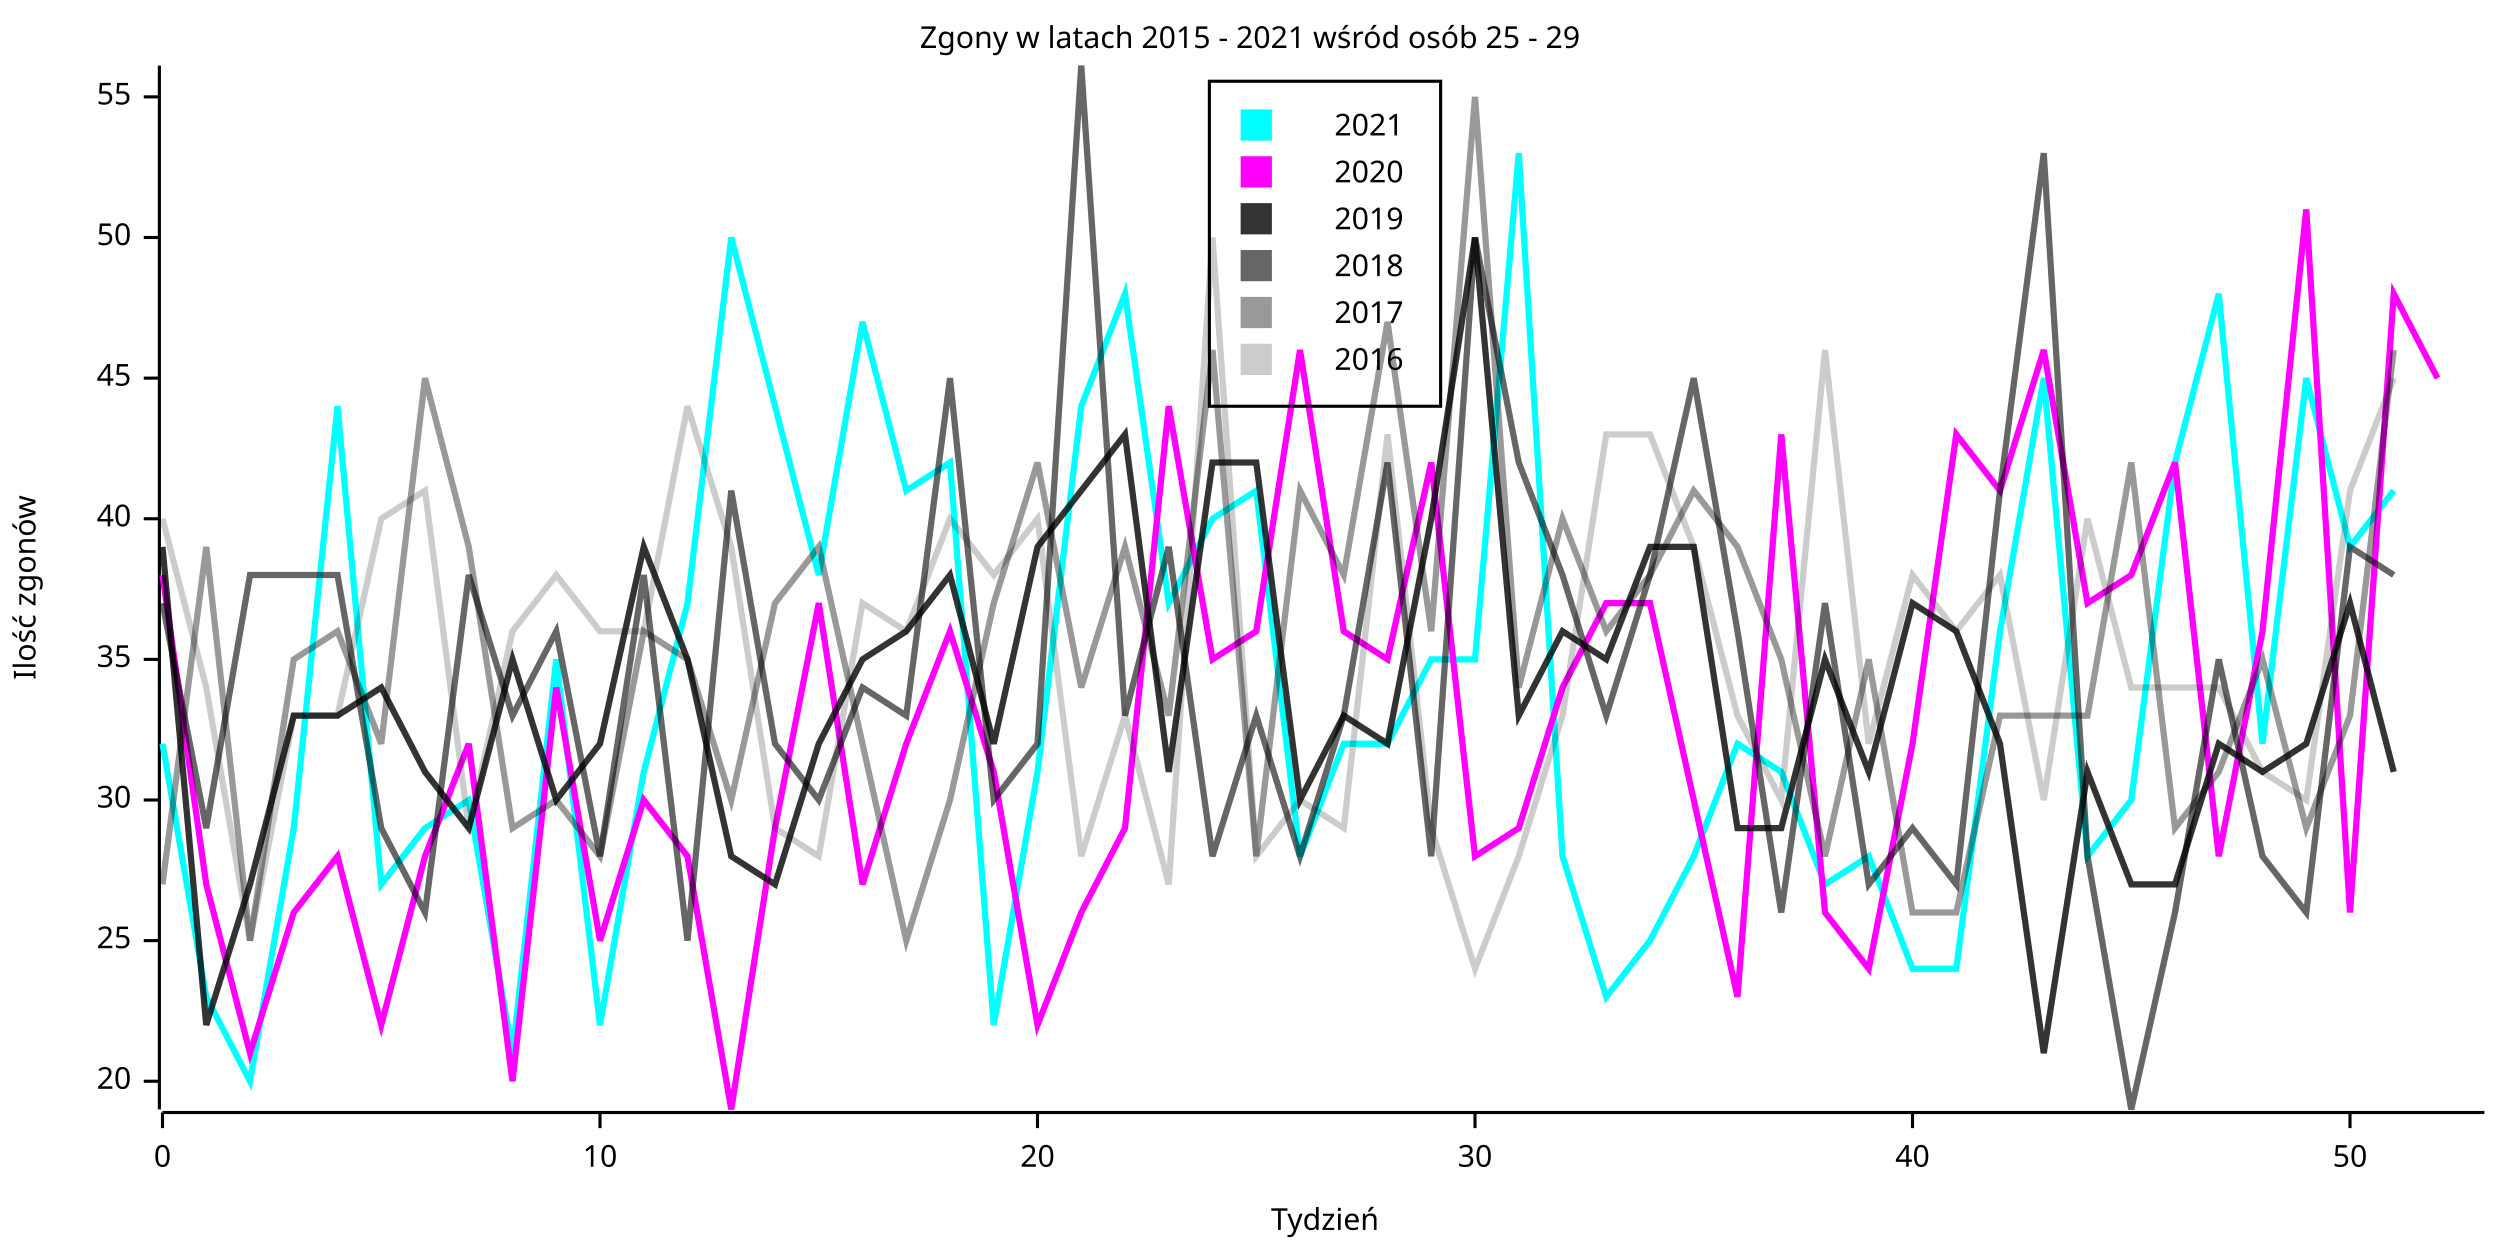
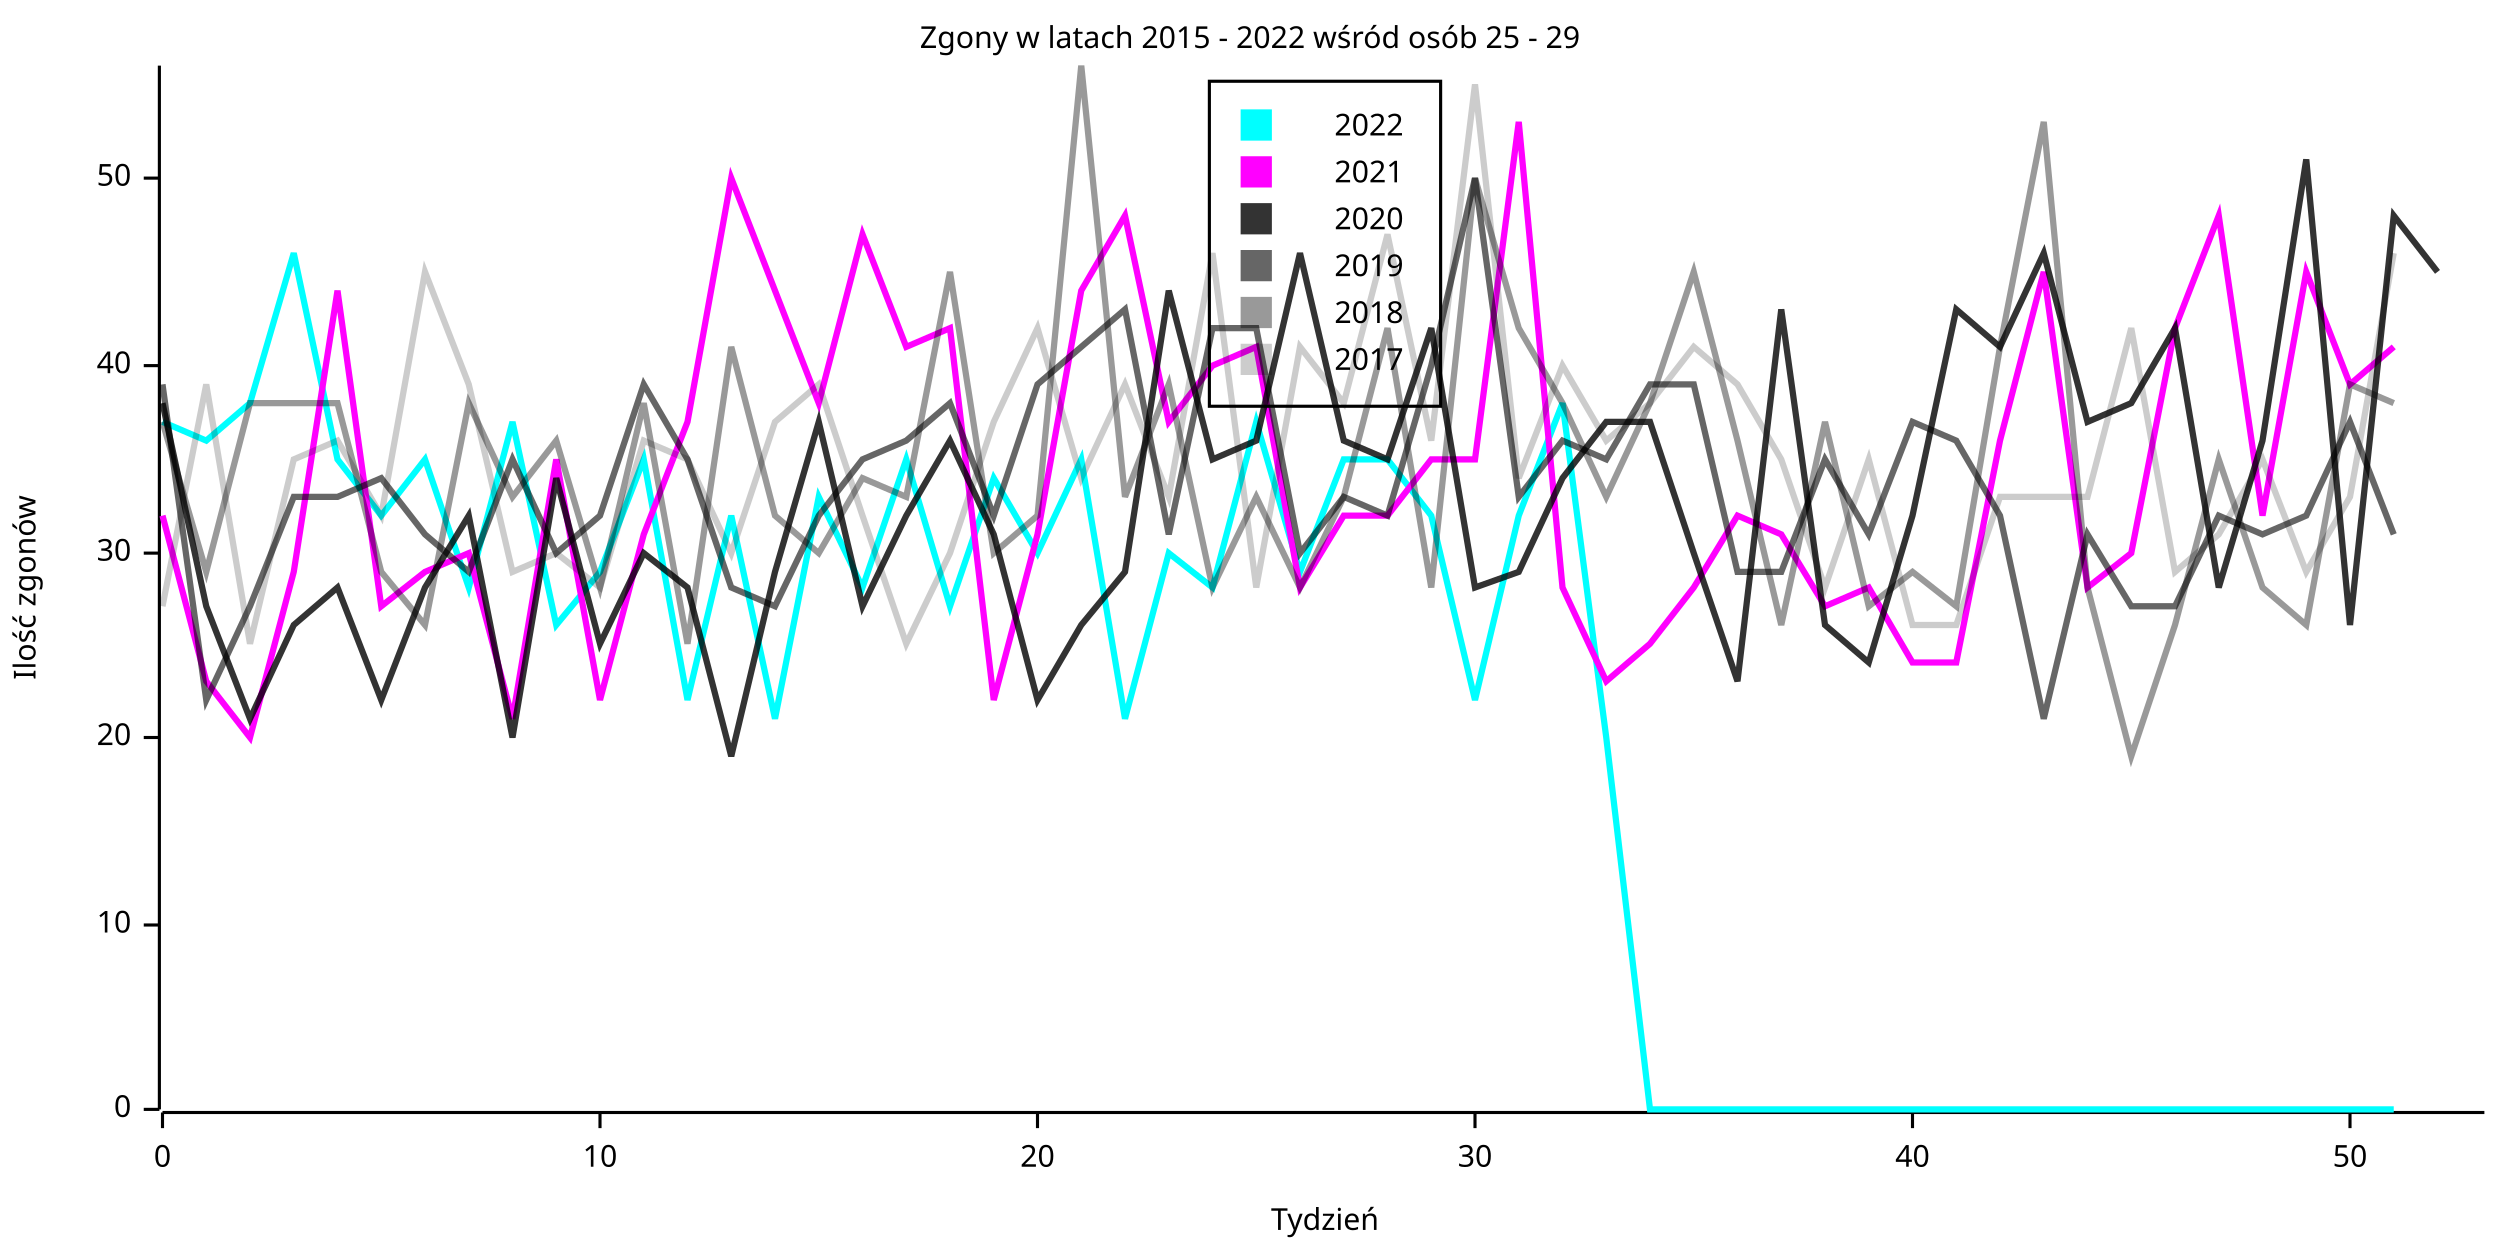
<svg xmlns="http://www.w3.org/2000/svg" width="800" height="400" viewBox="0 0 800 400">
  <rect x="0" y="0" width="800" height="400" opacity="1" fill="#FFFFFF" stroke="none" />
  <text x="400" y="8" dy="0.76em" text-anchor="middle" font-family="sans-serif" font-size="9.677" opacity="1" fill="#000000">
- Zgony w latach 2015 - 2021 wśród osób 25 - 29
+ Zgony w latach 2015 - 2022 wśród osób 25 - 29
</text>
  <text x="4" y="188" dy="0.76em" text-anchor="middle" font-family="sans-serif" font-size="9.677" opacity="1" fill="#000000" transform="rotate(270, 4, 188)">
Ilość zgonów
</text>
  <text x="424" y="396" dy="-0.5ex" text-anchor="middle" font-family="sans-serif" font-size="9.677" opacity="1" fill="#000000">
Tydzień
</text>
  <polyline fill="none" opacity="1" stroke="#000000" stroke-width="1" points="51,21 51,355 " />
-   <text x="42" y="346" dy="0.5ex" text-anchor="end" font-family="sans-serif" font-size="9.677" opacity="1" fill="#000000">
+   <text x="42" y="355" dy="0.5ex" text-anchor="end" font-family="sans-serif" font-size="9.677" opacity="1" fill="#000000">
+ 0
+ </text>
+   <polyline fill="none" opacity="1" stroke="#000000" stroke-width="1" points="46,355 51,355 " />
+   <text x="42" y="296" dy="0.5ex" text-anchor="end" font-family="sans-serif" font-size="9.677" opacity="1" fill="#000000">
+ 10
+ </text>
+   <polyline fill="none" opacity="1" stroke="#000000" stroke-width="1" points="46,296 51,296 " />
+   <text x="42" y="236" dy="0.5ex" text-anchor="end" font-family="sans-serif" font-size="9.677" opacity="1" fill="#000000">
20
</text>
-   <polyline fill="none" opacity="1" stroke="#000000" stroke-width="1" points="46,346 51,346 " />
-   <text x="42" y="301" dy="0.5ex" text-anchor="end" font-family="sans-serif" font-size="9.677" opacity="1" fill="#000000">
- 25
- </text>
-   <polyline fill="none" opacity="1" stroke="#000000" stroke-width="1" points="46,301 51,301 " />
-   <text x="42" y="256" dy="0.5ex" text-anchor="end" font-family="sans-serif" font-size="9.677" opacity="1" fill="#000000">
+   <polyline fill="none" opacity="1" stroke="#000000" stroke-width="1" points="46,236 51,236 " />
+   <text x="42" y="177" dy="0.5ex" text-anchor="end" font-family="sans-serif" font-size="9.677" opacity="1" fill="#000000">
30
</text>
-   <polyline fill="none" opacity="1" stroke="#000000" stroke-width="1" points="46,256 51,256 " />
-   <text x="42" y="211" dy="0.5ex" text-anchor="end" font-family="sans-serif" font-size="9.677" opacity="1" fill="#000000">
- 35
- </text>
-   <polyline fill="none" opacity="1" stroke="#000000" stroke-width="1" points="46,211 51,211 " />
-   <text x="42" y="166" dy="0.5ex" text-anchor="end" font-family="sans-serif" font-size="9.677" opacity="1" fill="#000000">
+   <polyline fill="none" opacity="1" stroke="#000000" stroke-width="1" points="46,177 51,177 " />
+   <text x="42" y="117" dy="0.5ex" text-anchor="end" font-family="sans-serif" font-size="9.677" opacity="1" fill="#000000">
40
</text>
-   <polyline fill="none" opacity="1" stroke="#000000" stroke-width="1" points="46,166 51,166 " />
-   <text x="42" y="121" dy="0.5ex" text-anchor="end" font-family="sans-serif" font-size="9.677" opacity="1" fill="#000000">
- 45
- </text>
-   <polyline fill="none" opacity="1" stroke="#000000" stroke-width="1" points="46,121 51,121 " />
-   <text x="42" y="76" dy="0.5ex" text-anchor="end" font-family="sans-serif" font-size="9.677" opacity="1" fill="#000000">
+   <polyline fill="none" opacity="1" stroke="#000000" stroke-width="1" points="46,117 51,117 " />
+   <text x="42" y="57" dy="0.5ex" text-anchor="end" font-family="sans-serif" font-size="9.677" opacity="1" fill="#000000">
50
</text>
-   <polyline fill="none" opacity="1" stroke="#000000" stroke-width="1" points="46,76 51,76 " />
-   <text x="42" y="31" dy="0.5ex" text-anchor="end" font-family="sans-serif" font-size="9.677" opacity="1" fill="#000000">
- 55
- </text>
-   <polyline fill="none" opacity="1" stroke="#000000" stroke-width="1" points="46,31 51,31 " />
+   <polyline fill="none" opacity="1" stroke="#000000" stroke-width="1" points="46,57 51,57 " />
  <polyline fill="none" opacity="1" stroke="#000000" stroke-width="1" points="52,356 795,356 " />
  <text x="52" y="366" dy="0.76em" text-anchor="middle" font-family="sans-serif" font-size="9.677" opacity="1" fill="#000000">
0
</text>
  <polyline fill="none" opacity="1" stroke="#000000" stroke-width="1" points="52,356 52,361 " />
  <text x="192" y="366" dy="0.76em" text-anchor="middle" font-family="sans-serif" font-size="9.677" opacity="1" fill="#000000">
10
</text>
  <polyline fill="none" opacity="1" stroke="#000000" stroke-width="1" points="192,356 192,361 " />
  <text x="332" y="366" dy="0.76em" text-anchor="middle" font-family="sans-serif" font-size="9.677" opacity="1" fill="#000000">
20
</text>
  <polyline fill="none" opacity="1" stroke="#000000" stroke-width="1" points="332,356 332,361 " />
  <text x="472" y="366" dy="0.76em" text-anchor="middle" font-family="sans-serif" font-size="9.677" opacity="1" fill="#000000">
30
</text>
  <polyline fill="none" opacity="1" stroke="#000000" stroke-width="1" points="472,356 472,361 " />
  <text x="612" y="366" dy="0.76em" text-anchor="middle" font-family="sans-serif" font-size="9.677" opacity="1" fill="#000000">
40
</text>
  <polyline fill="none" opacity="1" stroke="#000000" stroke-width="1" points="612,356 612,361 " />
  <text x="752" y="366" dy="0.76em" text-anchor="middle" font-family="sans-serif" font-size="9.677" opacity="1" fill="#000000">
50
</text>
  <polyline fill="none" opacity="1" stroke="#000000" stroke-width="1" points="752,356 752,361 " />
-   <polyline fill="none" opacity="1" stroke="#00FFFF" stroke-width="2" points="52,238 66,319 80,346 94,265 108,130 122,283 136,265 150,256 164,337 178,211 192,328 206,247 220,193 234,76 248,130 262,184 276,103 290,157 304,148 318,328 332,247 346,130 360,94 374,193 388,166 402,157 416,274 430,238 444,238 458,211 472,211 486,49 500,274 514,319 528,301 542,274 556,238 570,247 584,283 598,274 612,310 626,310 640,202 654,121 668,274 682,256 696,148 710,94 724,238 738,121 752,175 766,157 " />
-   <polyline fill="none" opacity="1" stroke="#FF00FF" stroke-width="2" points="52,184 66,283 80,337 94,292 108,274 122,328 136,274 150,238 164,346 178,220 192,301 206,256 220,274 234,355 248,265 262,193 276,283 290,238 304,202 318,247 332,328 346,292 360,265 374,130 388,211 402,202 416,112 430,202 444,211 458,148 472,274 486,265 500,220 514,193 528,193 542,256 556,319 570,139 584,292 598,310 612,238 626,139 640,157 654,112 668,193 682,184 696,148 710,274 724,202 738,67 752,292 766,94 780,121 " />
-   <polyline fill="none" opacity="0.8" stroke="#000000" stroke-width="2" points="52,175 66,328 80,283 94,229 108,229 122,220 136,247 150,265 164,211 178,256 192,238 206,175 220,211 234,274 248,283 262,238 276,211 290,202 304,184 318,238 332,175 346,157 360,139 374,247 388,148 402,148 416,256 430,229 444,238 458,166 472,76 486,229 500,202 514,211 528,175 542,175 556,265 570,265 584,211 598,247 612,193 626,202 640,238 654,337 668,247 682,283 696,283 710,238 724,247 738,238 752,193 766,247 " />
-   <polyline fill="none" opacity="0.6" stroke="#000000" stroke-width="2" points="52,193 66,265 80,184 94,184 108,184 122,265 136,292 150,184 164,229 178,202 192,274 206,184 220,301 234,157 248,238 262,256 276,220 290,229 304,121 318,256 332,238 346,21 360,229 374,175 388,274 402,229 416,274 430,229 444,148 458,274 472,76 486,148 500,184 514,229 528,184 542,121 556,202 570,292 584,193 598,283 612,265 626,283 640,157 654,49 668,274 682,355 696,292 710,211 724,274 738,292 752,175 766,184 " />
-   <polyline fill="none" opacity="0.4" stroke="#000000" stroke-width="2" points="52,283 66,175 80,301 94,211 108,202 122,238 136,121 150,175 164,265 178,256 192,274 206,202 220,211 234,256 248,193 262,175 276,238 290,301 304,256 318,193 332,148 346,220 360,175 374,229 388,112 402,274 416,157 430,184 444,103 458,202 472,31 486,220 500,166 514,202 528,184 542,157 556,175 570,211 584,274 598,211 612,292 626,292 640,229 654,229 668,229 682,148 696,265 710,247 724,211 738,265 752,229 766,112 " />
-   <polyline fill="none" opacity="0.2" stroke="#000000" stroke-width="2" points="52,166 66,220 80,301 94,229 108,229 122,166 136,157 150,265 164,202 178,184 192,202 206,202 220,130 234,175 248,265 262,274 276,193 290,202 304,166 318,184 332,166 346,274 360,229 374,283 388,76 402,274 416,256 430,265 444,139 458,265 472,310 486,274 500,229 514,139 528,139 542,175 556,229 570,256 584,112 598,238 612,184 626,202 640,184 654,256 668,166 682,220 696,220 710,220 724,247 738,256 752,157 766,121 " />
+   <polyline fill="none" opacity="1" stroke="#00FFFF" stroke-width="2" points="52,135 66,141 80,129 94,81 108,147 122,165 136,147 150,188 164,135 178,200 192,183 206,147 220,224 234,165 248,230 262,159 276,188 290,147 304,194 318,153 332,177 346,147 360,230 374,177 388,188 402,135 416,183 430,147 444,147 458,165 472,224 486,165 500,129 514,236 528,355 542,355 556,355 570,355 584,355 598,355 612,355 626,355 640,355 654,355 668,355 682,355 696,355 710,355 724,355 738,355 752,355 766,355 " />
+   <polyline fill="none" opacity="1" stroke="#FF00FF" stroke-width="2" points="52,165 66,218 80,236 94,183 108,93 122,194 136,183 150,177 164,230 178,147 192,224 206,171 220,135 234,57 248,93 262,129 276,75 290,111 304,105 318,224 332,171 346,93 360,69 374,135 388,117 402,111 416,188 430,165 444,165 458,147 472,147 486,39 500,188 514,218 528,206 542,188 556,165 570,171 584,194 598,188 612,212 626,212 640,141 654,87 668,188 682,177 696,105 710,69 724,165 738,87 752,123 766,111 " />
+   <polyline fill="none" opacity="0.8" stroke="#000000" stroke-width="2" points="52,129 66,194 80,230 94,200 108,188 122,224 136,188 150,165 164,236 178,153 192,206 206,177 220,188 234,242 248,183 262,135 276,194 290,165 304,141 318,171 332,224 346,200 360,183 374,93 388,147 402,141 416,81 430,141 444,147 458,105 472,188 486,183 500,153 514,135 528,135 542,177 556,218 570,99 584,200 598,212 612,165 626,99 640,111 654,81 668,135 682,129 696,105 710,188 724,141 738,51 752,200 766,69 780,87 " />
+   <polyline fill="none" opacity="0.6" stroke="#000000" stroke-width="2" points="52,123 66,224 80,194 94,159 108,159 122,153 136,171 150,183 164,147 178,177 192,165 206,123 220,147 234,188 248,194 262,165 276,147 290,141 304,129 318,165 332,123 346,111 360,99 374,171 388,105 402,105 416,177 430,159 444,165 458,117 472,57 486,159 500,141 514,147 528,123 542,123 556,183 570,183 584,147 598,171 612,135 626,141 640,165 654,230 668,171 682,194 696,194 710,165 724,171 738,165 752,135 766,171 " />
+   <polyline fill="none" opacity="0.4" stroke="#000000" stroke-width="2" points="52,135 66,183 80,129 94,129 108,129 122,183 136,200 150,129 164,159 178,141 192,188 206,129 220,206 234,111 248,165 262,177 276,153 290,159 304,87 318,177 332,165 346,21 360,159 374,123 388,188 402,159 416,188 430,159 444,105 458,188 472,57 486,105 500,129 514,159 528,129 542,87 556,141 570,200 584,135 598,194 612,183 626,194 640,111 654,39 668,188 682,242 696,200 710,147 724,188 738,200 752,123 766,129 " />
+   <polyline fill="none" opacity="0.2" stroke="#000000" stroke-width="2" points="52,194 66,123 80,206 94,147 108,141 122,165 136,87 150,123 164,183 178,177 192,188 206,141 220,147 234,177 248,135 262,123 276,165 290,206 304,177 318,135 332,105 346,153 360,123 374,159 388,81 402,188 416,111 430,129 444,75 458,141 472,27 486,153 500,117 514,141 528,129 542,111 556,123 570,147 584,188 598,147 612,200 626,200 640,159 654,159 668,159 682,105 696,183 710,171 724,147 738,183 752,159 766,81 " />
  <rect x="387" y="26" width="74" height="104" opacity="1" fill="none" stroke="#000000" />
  <text x="427" y="36" dy="0.76em" text-anchor="start" font-family="sans-serif" font-size="9.677" opacity="1" fill="#000000">
+ 2022
+ </text>
+   <text x="427" y="51" dy="0.76em" text-anchor="start" font-family="sans-serif" font-size="9.677" opacity="1" fill="#000000">
2021
</text>
-   <text x="427" y="51" dy="0.76em" text-anchor="start" font-family="sans-serif" font-size="9.677" opacity="1" fill="#000000">
+   <text x="427" y="66" dy="0.76em" text-anchor="start" font-family="sans-serif" font-size="9.677" opacity="1" fill="#000000">
2020
</text>
-   <text x="427" y="66" dy="0.76em" text-anchor="start" font-family="sans-serif" font-size="9.677" opacity="1" fill="#000000">
+   <text x="427" y="81" dy="0.76em" text-anchor="start" font-family="sans-serif" font-size="9.677" opacity="1" fill="#000000">
2019
</text>
-   <text x="427" y="81" dy="0.76em" text-anchor="start" font-family="sans-serif" font-size="9.677" opacity="1" fill="#000000">
+   <text x="427" y="96" dy="0.76em" text-anchor="start" font-family="sans-serif" font-size="9.677" opacity="1" fill="#000000">
2018
</text>
-   <text x="427" y="96" dy="0.76em" text-anchor="start" font-family="sans-serif" font-size="9.677" opacity="1" fill="#000000">
+   <text x="427" y="111" dy="0.76em" text-anchor="start" font-family="sans-serif" font-size="9.677" opacity="1" fill="#000000">
2017
- </text>
-   <text x="427" y="111" dy="0.76em" text-anchor="start" font-family="sans-serif" font-size="9.677" opacity="1" fill="#000000">
- 2016
</text>
  <rect x="397" y="35" width="10" height="10" opacity="1" fill="#00FFFF" stroke="none" />
  <rect x="397" y="50" width="10" height="10" opacity="1" fill="#FF00FF" stroke="none" />
  <rect x="397" y="65" width="10" height="10" opacity="0.8" fill="#000000" stroke="none" />
  <rect x="397" y="80" width="10" height="10" opacity="0.6" fill="#000000" stroke="none" />
  <rect x="397" y="95" width="10" height="10" opacity="0.4" fill="#000000" stroke="none" />
  <rect x="397" y="110" width="10" height="10" opacity="0.2" fill="#000000" stroke="none" />
</svg>
